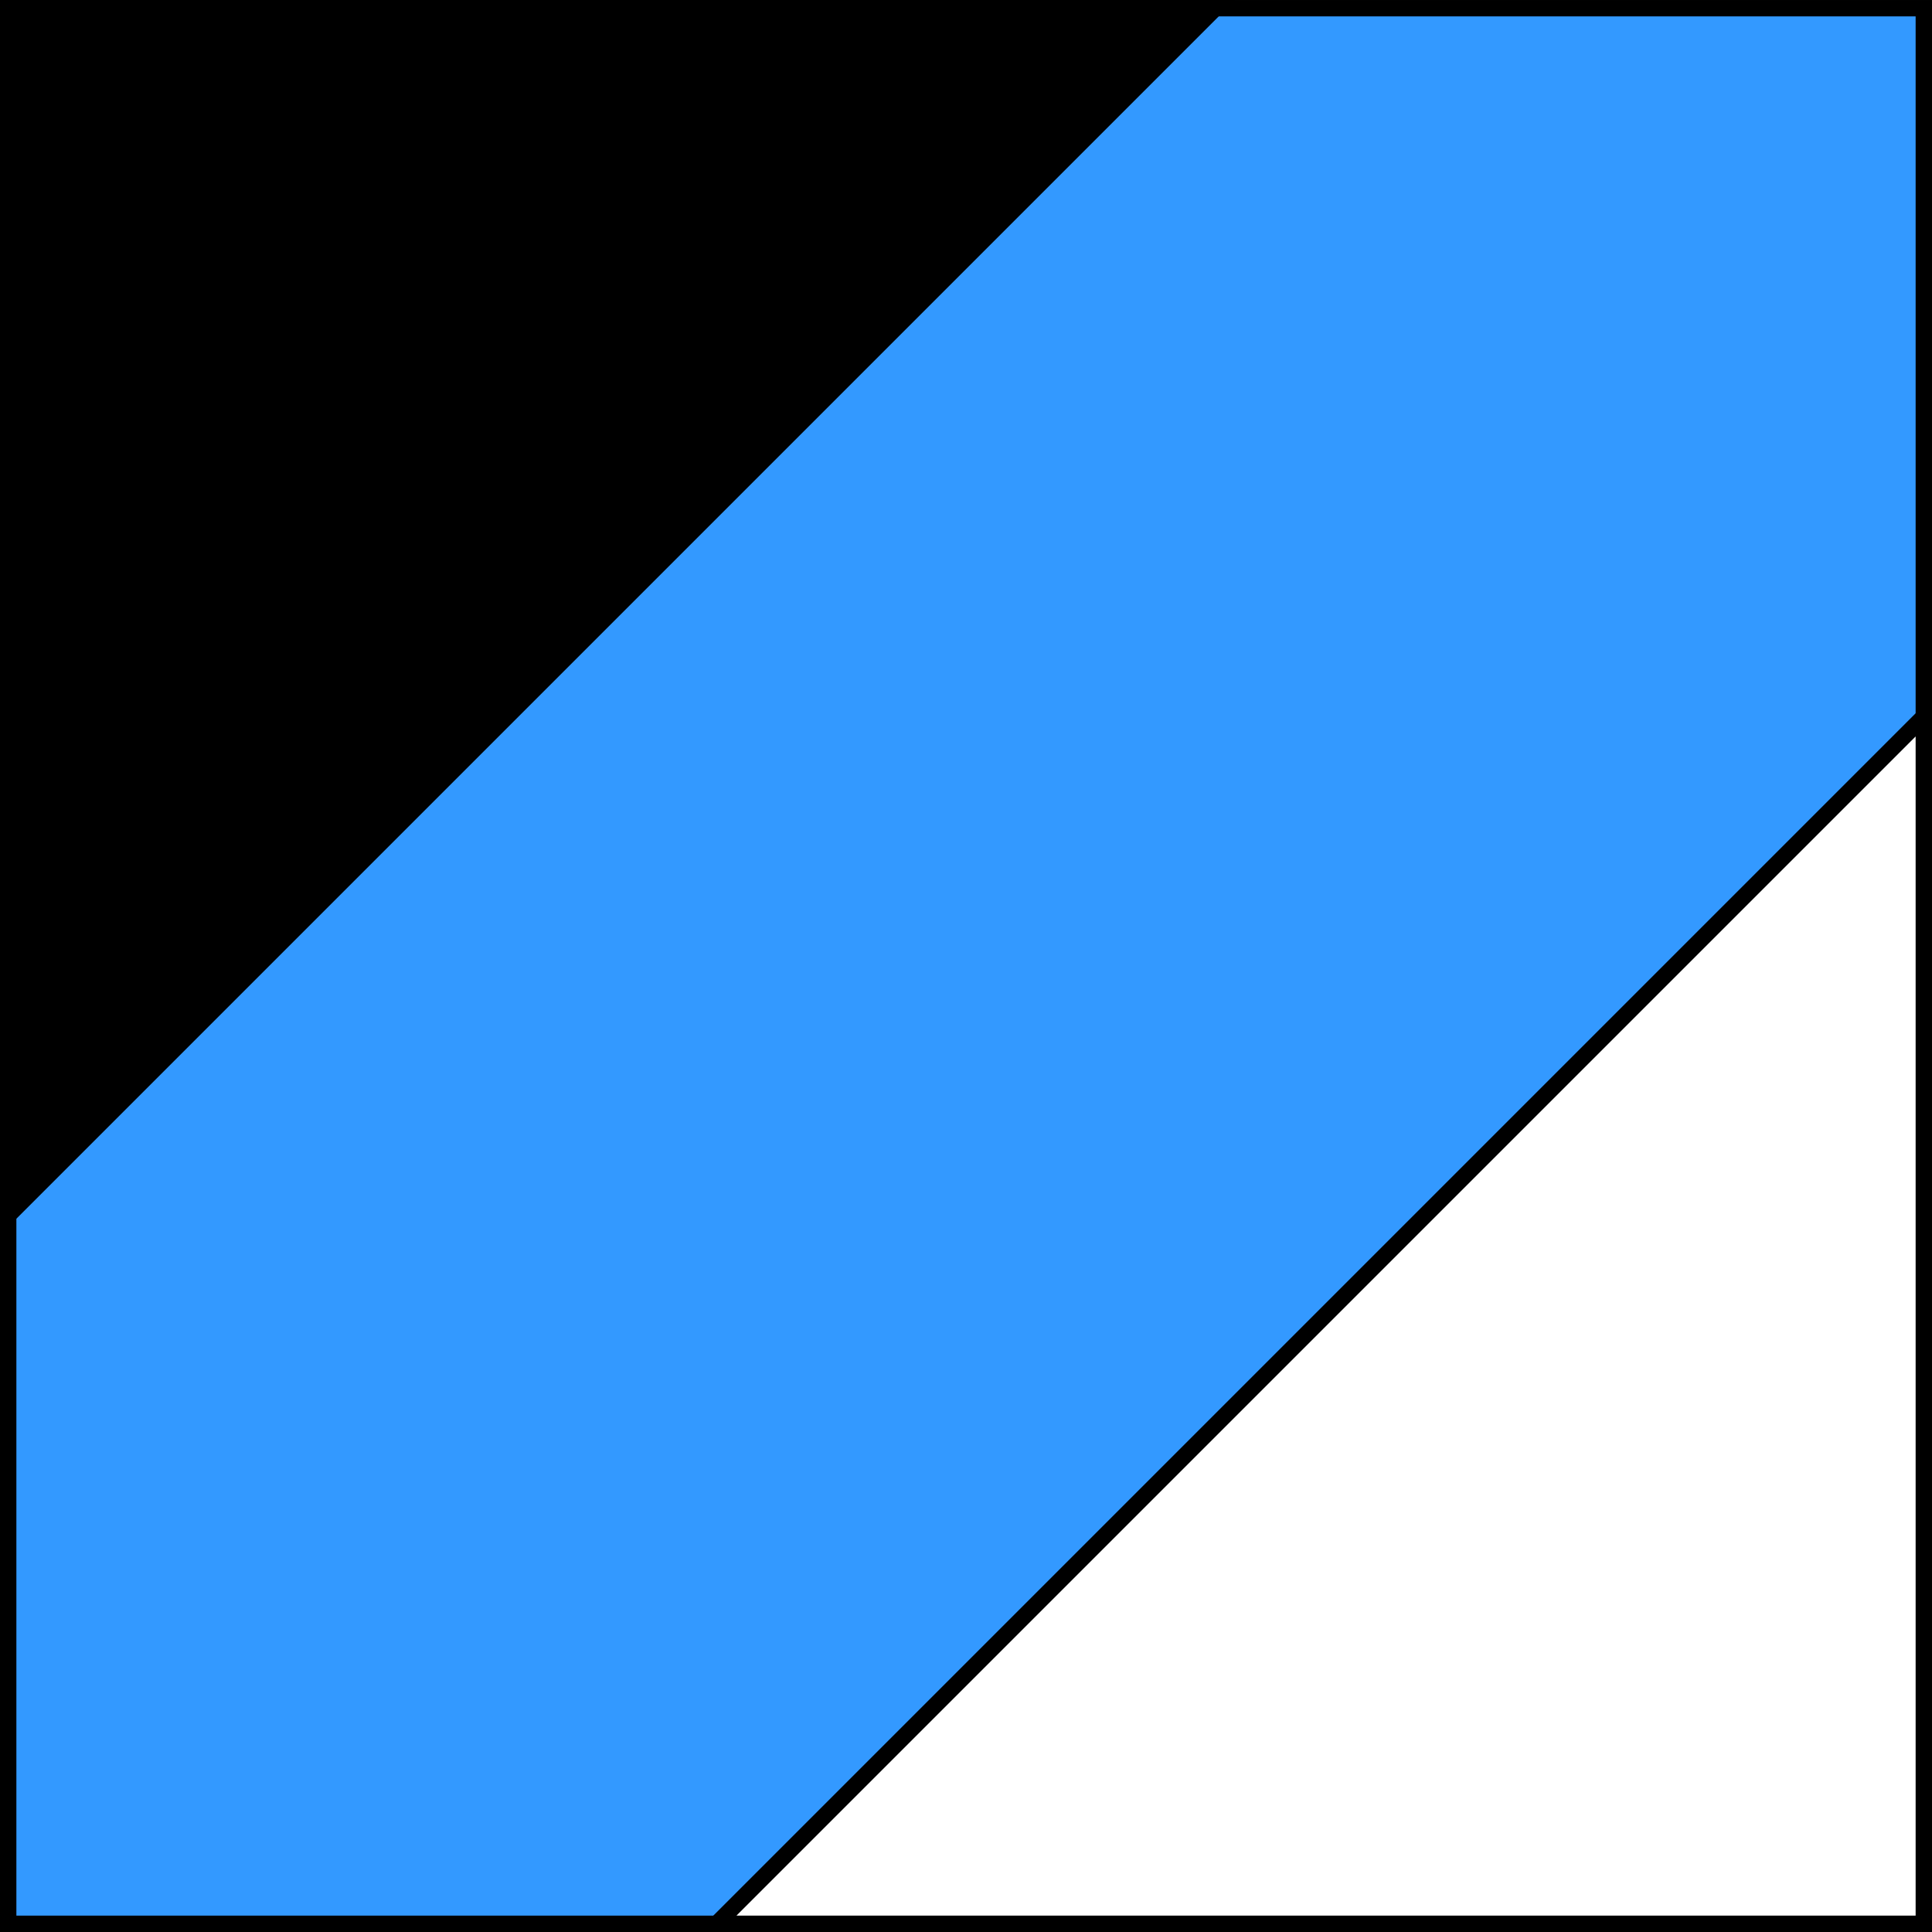
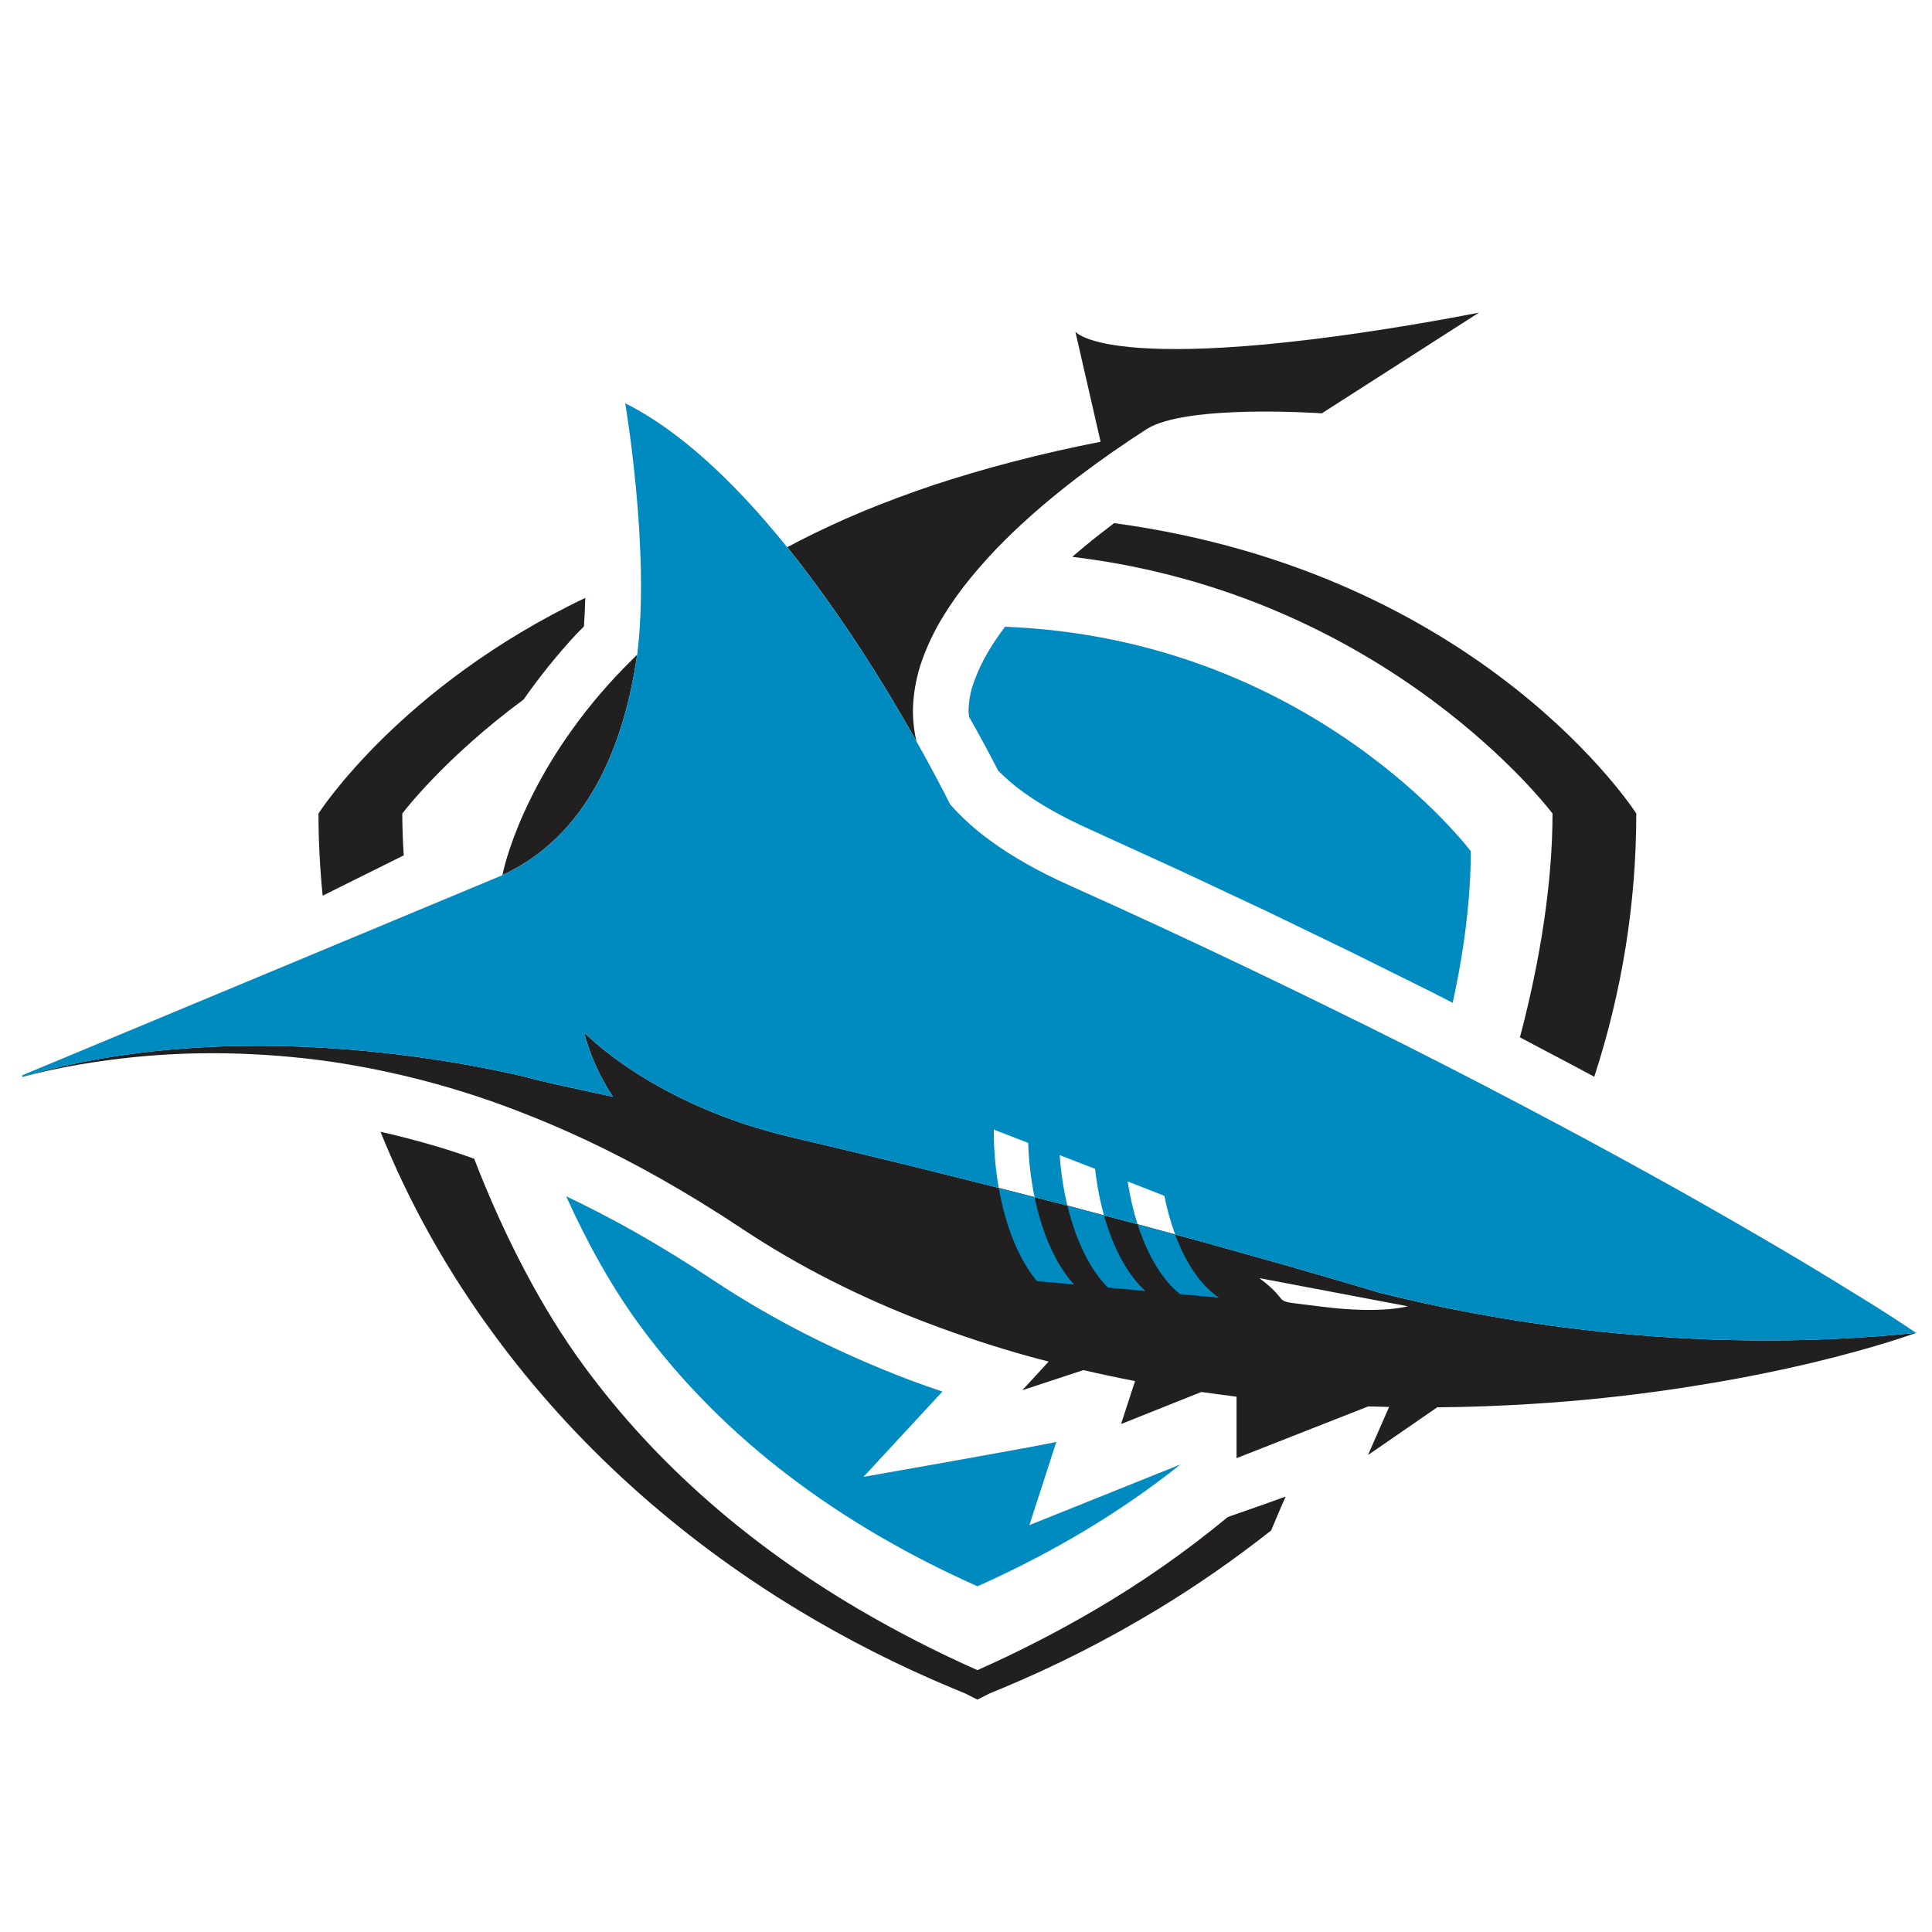
- <svg xmlns="http://www.w3.org/2000/svg" width="118" height="118" id="svg2160" version="1.0">
-   <defs id="defs2162" />
-   <g id="layer1" transform="translate(206.2143,-120.4097)">
-     <rect style="fill:#3399ff;fill-opacity:1;stroke:#000000;stroke-width:1;stroke-linecap:square;stroke-linejoin:miter;stroke-miterlimit:4;stroke-dasharray:none;stroke-opacity:1" id="rect2168" width="117" height="117" x="-205.714" y="120.91" />
-     <path style="fill:#000000;fill-opacity:1;fill-rule:evenodd;stroke:#000000;stroke-width:1;stroke-linecap:butt;stroke-linejoin:miter;stroke-miterlimit:4;stroke-dasharray:none;stroke-opacity:1" d="M -205.714,194.638 L -205.714,120.91 L -131.986,120.91 L -205.714,194.638 z " id="path3141" />
-     <path id="path4112" d="M -88.714,164.182 L -88.714,237.91 L -162.442,237.91 L -88.714,164.182 z " style="fill:#ffffff;fill-opacity:1;fill-rule:evenodd;stroke:#000000;stroke-width:1;stroke-linecap:butt;stroke-linejoin:miter;stroke-miterlimit:4;stroke-dasharray:none;stroke-opacity:1" />
+ <svg xmlns="http://www.w3.org/2000/svg" clip-rule="evenodd" fill-rule="evenodd" stroke-linejoin="round" stroke-miterlimit="1.414" viewBox="0 0 100 100" version="1.1" id="svg3">
+   <defs id="defs3" />
+   <g id="layer6">
+     <rect style="fill:#ffffff;fill-opacity:1;fill-rule:evenodd;stroke:#000000" id="rect3" width="180.085" height="145.763" x="-30.932" y="-11.017" />
+   </g>
+   <g id="layer5">
+     <path d="m 56.713,83.305 a 52.007,56.238 0 0 0 6.84,-4.786 c 1.433,-0.499 2.755,-0.964 2.992,-1.057 -0.252,0.572 -0.509,1.161 -0.75,1.753 a 58.17,62.902 0 0 1 -5.888,4.09 h -0.001 a 62.151,67.207 0 0 1 -8.06,4.09 l -0.628,0.258 -0.627,0.32 L 49.96,87.653 49.335,87.395 A 62.348,67.42 0 0 1 41.266,83.305 C 35.052,79.538 29.722,74.727 25.595,69.11 23.143,65.783 21.173,62.256 19.695,58.581 c 0.967,0.216 1.927,0.466 2.879,0.749 0.655,0.193 1.312,0.411 1.969,0.645 1.55,4.009 3.497,7.768 5.7,10.754 3.754,5.107 8.591,9.266 14.219,12.576 h 0.001 a 62.925,68.044 0 0 0 6.129,3.141 63.168,68.307 0 0 0 6.121,-3.141 z M 71.367,66.901 c 5.502,1.387 15.865,3.32 27.812,2.087 0,0 -1.898,0.711 -5.317,1.532 -2.082,0.495 -4.181,0.906 -6.291,1.234 -0.277,0.049 -0.568,0.088 -0.859,0.134 -2.477,0.368 -4.967,0.627 -7.463,0.781 -1.56,0.097 -3.184,0.162 -4.858,0.173 l -3.583,2.471 1.091,-2.49 c -0.359,-0.007 -0.717,-0.016 -1.081,-0.027 l -6.815,2.678 v -3.182 c -0.605,-0.077 -1.216,-0.158 -1.823,-0.243 l -4.155,1.66 0.725,-2.225 c -0.036,-0.007 -0.071,-0.016 -0.114,-0.023 a 71.405,77.213 0 0 1 -2.558,-0.545 l -3.163,1.041 1.365,-1.483 c -0.348,-0.089 -0.696,-0.177 -1.044,-0.274 a 63.871,69.067 0 0 1 -5.253,-1.729 52.722,57.012 0 0 1 -4.982,-2.198 46.404,50.179 0 0 1 -4.588,-2.671 69.944,75.634 0 0 0 -4.183,-2.575 59.955,64.832 0 0 0 -3.877,-2.009 55.983,60.537 0 0 0 -3.625,-1.542 48.14,52.056 0 0 0 -9.574,-2.52 47.218,51.06 0 0 0 -5.398,-0.434 43.804,47.368 0 0 0 -8.103,0.661 34.209,36.992 0 0 0 -2.503,0.561 v -0.007 c 11.018,-3.229 23.071,-0.712 26.111,0.018 0.216,0.062 0.441,0.116 0.664,0.174 l 0.065,0.011 c 0,0 0.305,0.077 0.462,0.112 0.192,0.042 0.384,0.083 0.579,0.13 0.913,0.197 1.809,0.392 2.697,0.588 a 9.967,10.778 0 0 1 -1.5,-3.34 c 0,0 3.583,3.793 10.833,5.453 1.947,0.461 3.845,0.915 5.686,1.365 1.862,0.457 4.499,1.122 4.947,1.238 l 3.553,0.913 c 0,0 3.163,0.846 3.633,0.965 l 3.269,0.892 c 1.556,0.434 3.053,0.849 4.477,1.257 1.443,0.41 2.812,0.814 4.105,1.194 z M 68.433,67.635 C 65.373,67.248 67.124,67.612 65.184,66.156 l 7.68,1.456 c 0,0 -1.36,0.411 -4.431,0.023 z M 80.356,42.107 C 80.346,42.094 71.877,30.784 55.504,28.822 l 0.185,-0.162 c 0.558,-0.477 1.158,-0.96 1.784,-1.433 l 0.195,-0.15 c 19.087,2.586 27.026,15.03 27.026,15.03 0,4.664 -0.745,9.231 -2.175,13.626 l -0.789,-0.426 -3.059,-1.614 c 1.073,-4.05 1.687,-8.078 1.687,-11.586 z m -59.534,0 c 0.002,0.723 0.028,1.445 0.075,2.167 -1.151,0.569 -2.587,1.284 -4.197,2.087 a 37.188,40.213 0 0 1 -0.216,-4.254 c 0,0 4.201,-6.576 13.81,-11.16 a 27.157,29.367 0 0 1 -0.07,1.479 l -0.398,0.401 a 29.807,32.232 0 0 0 -2.722,3.377 c -4.147,3.063 -6.268,5.889 -6.279,5.903 z M 32.98,33.887 c -0.398,0.384 -0.775,0.769 -1.13,1.149 a 25.944,28.055 0 0 0 -2.893,3.686 22.476,24.304 0 0 0 -1.812,3.289 c -0.865,1.906 -1.116,3.163 -1.138,3.282 4.389,-2.029 6.279,-6.629 6.973,-11.405 z m 14.452,4.473 C 45.902,35.643 43.555,31.809 40.748,28.323 c 0.21,-0.109 0.412,-0.22 0.629,-0.331 1.016,-0.519 2.1,-1.027 3.259,-1.511 a 61.704,66.724 0 0 1 3.663,-1.368 c 1.283,-0.422 2.649,-0.83 4.098,-1.207 a 80.868,87.447 0 0 1 4.57,-1.041 L 55.66,17.163 c 0,0 0.447,0.645 3.368,0.846 1.465,0.1 3.54,0.088 6.448,-0.181 A 103.316,111.721 0 0 0 70.416,17.228 143.307,154.965 0 0 0 76.549,16.183 l -8.132,5.211 c 0,0 -7.015,-0.496 -9.075,0.822 a 57.969,62.685 0 0 0 -3.529,2.464 c -0.649,0.496 -1.288,1.011 -1.912,1.542 -0.643,0.553 -1.279,1.129 -1.883,1.733 a 24.852,26.874 0 0 0 -1.744,1.914 c -0.539,0.652 -1.033,1.343 -1.479,2.072 a 11.054,11.953 0 0 0 -1.059,2.206 7.18,7.764 0 0 0 -0.473,2.318 5.85,6.326 0 0 0 0.171,1.898 z" fill="#221f20" id="path2" style="stroke-width:1.16" />
+     <path d="m 53.279,78.941 c 0,0 0.796,-2.464 1.397,-4.311 -0.38,0.125 -9.984,1.813 -9.984,1.813 0,0 1.777,-1.917 4.087,-4.416 -0.586,-0.203 -1.179,-0.399 -1.747,-0.619 a 57.5,62.178 0 0 1 -5.253,-2.317 50.242,54.329 0 0 1 -4.872,-2.833 65.316,70.629 0 0 0 -4.012,-2.475 59.507,64.348 0 0 0 -3.589,-1.864 c 1.116,2.479 2.41,4.777 3.824,6.702 4.344,5.903 10.363,10.318 17.464,13.485 3.848,-1.718 7.381,-3.813 10.505,-6.306 z M 27.983,55.943 c 0,0 -0.504,-0.123 -0.721,-0.186 -2.989,-0.721 -14.723,-3.17 -25.594,-0.162 -0.171,0.043 -0.343,0.093 -0.517,0.144 v -0.082 l 16.756,-6.982 8.093,-3.373 0.007,-0.008 c 4.389,-2.029 6.281,-6.629 6.973,-11.405 0.682,-5.38 -0.619,-13.016 -0.619,-13.016 8.21,4.119 15.574,18.276 16.817,20.759 0.579,0.661 1.294,1.314 2.176,1.949 1.069,0.772 2.373,1.514 3.941,2.22 1.589,0.712 3.145,1.422 4.659,2.122 1.542,0.711 3.038,1.421 4.499,2.117 1.485,0.707 2.924,1.406 4.321,2.091 a 371.974,402.234 0 0 1 8.028,4.042 c 1.273,0.661 2.491,1.307 3.661,1.926 2.175,1.157 4.339,2.338 6.493,3.542 1.99,1.12 3.739,2.13 5.256,3.021 1.539,0.907 2.822,1.692 3.853,2.332 a 84.018,90.853 0 0 1 3.116,1.996 C 87.232,70.222 76.869,68.289 71.367,66.901 L 70.732,66.709 C 69.438,66.329 68.069,65.925 66.627,65.514 65.202,65.107 63.706,64.692 62.149,64.258 l -1.326,-0.366 c 0.561,1.511 1.355,2.666 2.271,3.274 l -2.015,-0.181 c -0.913,-0.726 -1.68,-2.002 -2.199,-3.62 0.661,0.181 1.301,0.354 1.944,0.526 A 11.593,12.536 0 0 1 60.266,61.894 L 58.368,61.152 c 0.121,0.788 0.295,1.537 0.512,2.214 l -1.738,-0.461 a 13.169,14.241 0 0 1 -0.459,-2.406 l -1.833,-0.708 c 0.064,0.923 0.202,1.799 0.398,2.61 l -0.065,-0.011 c -0.228,-0.065 -0.454,-0.119 -0.69,-0.185 L 53.549,61.963 A 14.002,15.141 0 0 1 53.219,59.158 L 51.438,58.467 v 0.042 c 0,1.041 0.093,2.04 0.256,2.978 l -1.161,-0.296 -1.852,-0.461 c -0.199,-0.051 -0.402,-0.1 -0.61,-0.15 -0.437,-0.112 -0.883,-0.223 -1.322,-0.331 -1.841,-0.45 -3.739,-0.904 -5.686,-1.365 -7.25,-1.66 -10.833,-5.453 -10.833,-5.453 0.341,1.307 0.889,2.413 1.5,3.34 -0.007,-0.004 -0.021,-0.004 -0.028,-0.004 -0.881,-0.195 -1.77,-0.392 -2.669,-0.584 -0.195,-0.047 -0.387,-0.088 -0.58,-0.13 -0.156,-0.035 -0.312,-0.077 -0.469,-0.111 z m 29.362,10.702 1.944,0.176 c -0.914,-0.818 -1.667,-2.202 -2.147,-3.915 -0.629,-0.17 -1.254,-0.334 -1.893,-0.504 0.441,1.834 1.179,3.32 2.096,4.243 z m -1.756,-0.162 c -0.92,-1.003 -1.641,-2.598 -2.04,-4.52 0,0 -1.691,-0.438 -1.854,-0.475 0.358,2.025 1.059,3.727 1.975,4.822 z M 52.02,32.442 c -0.305,0.408 -0.582,0.807 -0.817,1.199 a 7.961,8.608 0 0 0 -0.775,1.609 3.939,4.259 0 0 0 -0.291,1.377 c -0.007,0.065 -0.007,0.123 -0.007,0.185 0,0.099 0.021,0.192 0.029,0.292 0.52,0.917 1.022,1.846 1.506,2.786 0.373,0.373 0.789,0.742 1.283,1.099 0.942,0.68 2.1,1.33 3.45,1.933 l 4.684,2.14 4.532,2.126 4.349,2.105 4.155,2.063 1.072,0.55 c 0.605,-2.752 0.938,-5.443 0.938,-7.847 0,0 -8.231,-10.999 -24.109,-11.618 z" fill="#008bc0" id="path3" style="stroke-width:1.16" />
  </g>
</svg>
